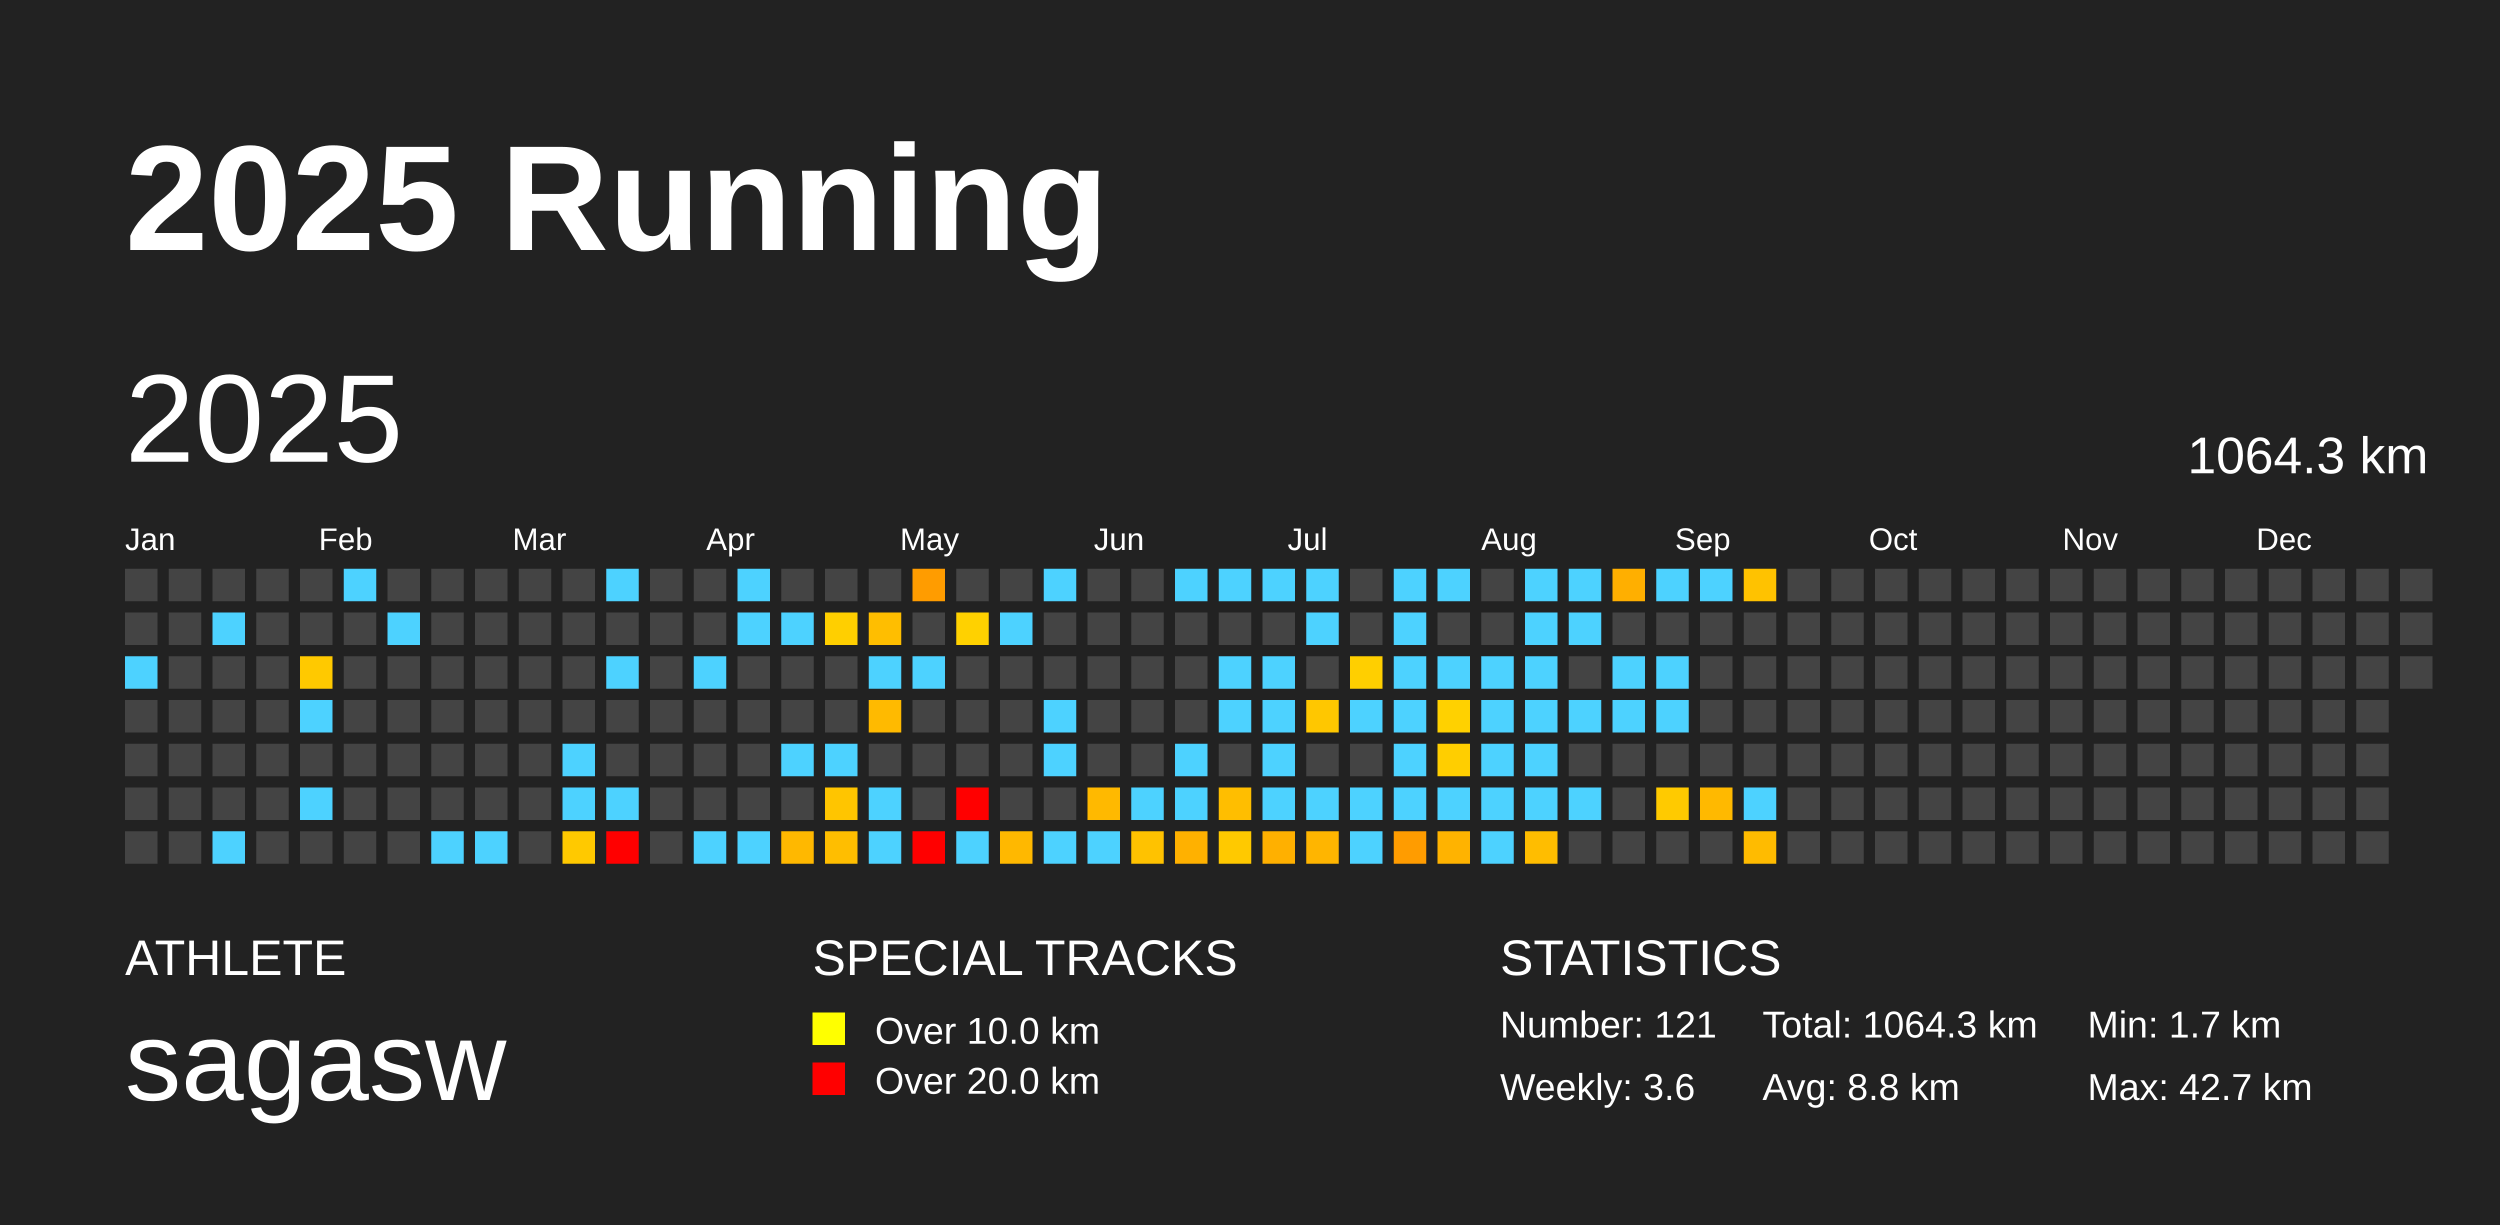
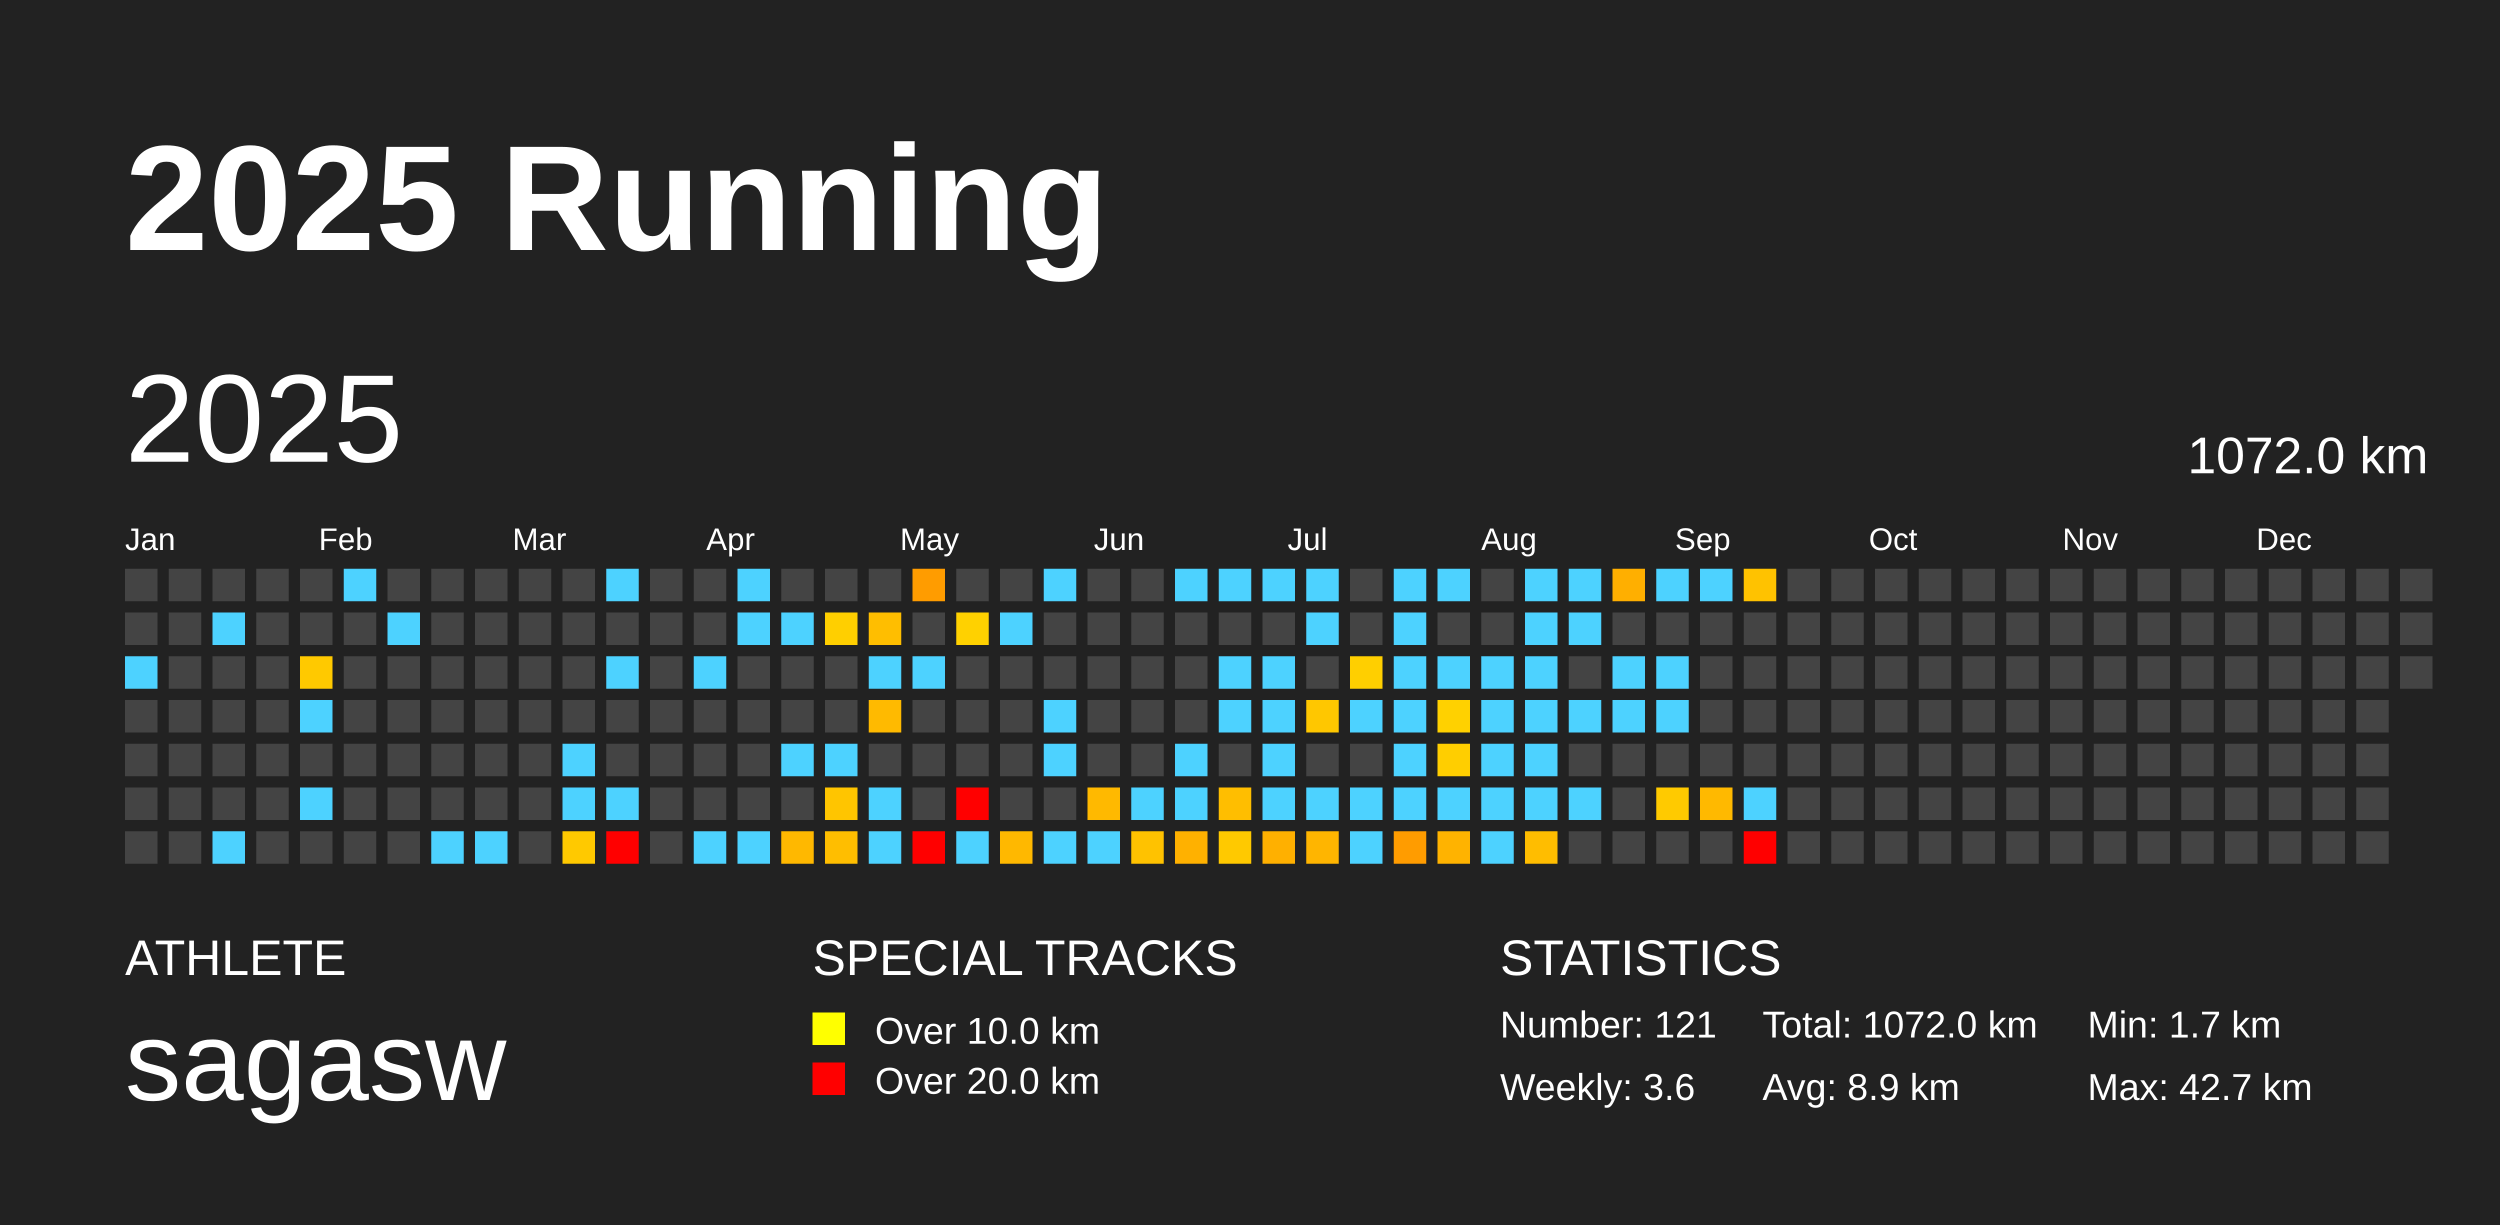
<svg xmlns="http://www.w3.org/2000/svg" baseProfile="full" height="98mm" version="1.1" viewBox="0,0,200,98" width="200mm">
  <defs />
  <rect fill="#222222" height="98" width="200" x="0" y="0" />
  <text fill="#FFFFFF" style="font-size:12px; font-family:Arial; font-weight:bold;" x="10" y="20">2025 Running</text>
  <text fill="#FFFFFF" style="font-size:4px; font-family:Arial" x="10" y="78">ATHLETE</text>
  <text fill="#FFFFFF" style="font-size:9px; font-family:Arial" x="10" y="88">sagasw</text>
  <text fill="#FFFFFF" style="font-size:4px; font-family:Arial" x="65" y="78">SPECIAL TRACKS</text>
  <rect fill="yellow" height="2.6" width="2.6" x="65" y="81" />
  <text fill="#FFFFFF" style="font-size:3px; font-family:Arial" x="70" y="83.5">Over 10.0 km</text>
  <rect fill="red" height="2.6" width="2.6" x="65" y="85" />
  <text fill="#FFFFFF" style="font-size:3px; font-family:Arial" x="70" y="87.5">Over 20.0 km</text>
  <text fill="#FFFFFF" style="font-size:4px; font-family:Arial" x="120" y="78">STATISTICS</text>
  <text fill="#FFFFFF" style="font-size:3px; font-family:Arial" x="120" y="83">Number: 121</text>
  <text fill="#FFFFFF" style="font-size:3px; font-family:Arial" x="120" y="88">Weekly: 3.6</text>
-   <text fill="#FFFFFF" style="font-size:3px; font-family:Arial" x="141" y="83">Total: 1064.3 km</text>
-   <text fill="#FFFFFF" style="font-size:3px; font-family:Arial" x="141" y="88">Avg: 8.8 km</text>
+   <text fill="#FFFFFF" style="font-size:3px; font-family:Arial" x="141" y="83">Total: 1072.0 km</text>
+   <text fill="#FFFFFF" style="font-size:3px; font-family:Arial" x="141" y="88">Avg: 8.9 km</text>
  <text fill="#FFFFFF" style="font-size:3px; font-family:Arial" x="167" y="83">Min: 1.7 km</text>
  <text fill="#FFFFFF" style="font-size:3px; font-family:Arial" x="167" y="88">Max: 42.7 km</text>
  <text dominant-baseline="hanging" fill="#FFFFFF" style="font-size:10.0px; font-family:Arial;" x="10" y="30">2025</text>
-   <text dominant-baseline="hanging" fill="#FFFFFF" style="font-size:4.125px; font-family:Arial;" x="175" y="35">1064.3 km</text>
+   <text dominant-baseline="hanging" fill="#FFFFFF" style="font-size:4.125px; font-family:Arial;" x="175" y="35">1072.0 km</text>
  <text fill="#FFFFFF" style="font-size:2.5px; font-family:Arial" x="10.0" y="44">Jan</text>
  <text fill="#FFFFFF" style="font-size:2.5px; font-family:Arial" x="25.5" y="44">Feb</text>
  <text fill="#FFFFFF" style="font-size:2.5px; font-family:Arial" x="41.0" y="44">Mar</text>
  <text fill="#FFFFFF" style="font-size:2.5px; font-family:Arial" x="56.5" y="44">Apr</text>
  <text fill="#FFFFFF" style="font-size:2.5px; font-family:Arial" x="72.0" y="44">May</text>
  <text fill="#FFFFFF" style="font-size:2.5px; font-family:Arial" x="87.5" y="44">Jun</text>
  <text fill="#FFFFFF" style="font-size:2.5px; font-family:Arial" x="103.0" y="44">Jul</text>
  <text fill="#FFFFFF" style="font-size:2.5px; font-family:Arial" x="118.5" y="44">Aug</text>
  <text fill="#FFFFFF" style="font-size:2.5px; font-family:Arial" x="134.0" y="44">Sep</text>
  <text fill="#FFFFFF" style="font-size:2.5px; font-family:Arial" x="149.5" y="44">Oct</text>
  <text fill="#FFFFFF" style="font-size:2.5px; font-family:Arial" x="165.0" y="44">Nov</text>
  <text fill="#FFFFFF" style="font-size:2.5px; font-family:Arial" x="180.5" y="44">Dec</text>
  <rect fill="#444444" height="2.6" width="2.6" x="10.0" y="45.5" />
  <rect fill="#444444" height="2.6" width="2.6" x="10.0" y="49.0" />
  <rect fill="#4dd2ff" height="2.6" width="2.6" x="10.0" y="52.5" />
  <rect fill="#444444" height="2.6" width="2.6" x="10.0" y="56.0" />
  <rect fill="#444444" height="2.6" width="2.6" x="10.0" y="59.5" />
  <rect fill="#444444" height="2.6" width="2.6" x="10.0" y="63.0" />
  <rect fill="#444444" height="2.6" width="2.6" x="10.0" y="66.5" />
  <rect fill="#444444" height="2.6" width="2.6" x="13.5" y="45.5" />
  <rect fill="#444444" height="2.6" width="2.6" x="13.5" y="49.0" />
  <rect fill="#444444" height="2.6" width="2.6" x="13.5" y="52.5" />
  <rect fill="#444444" height="2.6" width="2.6" x="13.5" y="56.0" />
  <rect fill="#444444" height="2.6" width="2.6" x="13.5" y="59.5" />
  <rect fill="#444444" height="2.6" width="2.6" x="13.5" y="63.0" />
  <rect fill="#444444" height="2.6" width="2.6" x="13.5" y="66.5" />
  <rect fill="#444444" height="2.6" width="2.6" x="17.0" y="45.5" />
  <rect fill="#4dd2ff" height="2.6" width="2.6" x="17.0" y="49.0" />
  <rect fill="#444444" height="2.6" width="2.6" x="17.0" y="52.5" />
  <rect fill="#444444" height="2.6" width="2.6" x="17.0" y="56.0" />
  <rect fill="#444444" height="2.6" width="2.6" x="17.0" y="59.5" />
  <rect fill="#444444" height="2.6" width="2.6" x="17.0" y="63.0" />
  <rect fill="#4dd2ff" height="2.6" width="2.6" x="17.0" y="66.5" />
  <rect fill="#444444" height="2.6" width="2.6" x="20.5" y="45.5" />
  <rect fill="#444444" height="2.6" width="2.6" x="20.5" y="49.0" />
  <rect fill="#444444" height="2.6" width="2.6" x="20.5" y="52.5" />
  <rect fill="#444444" height="2.6" width="2.6" x="20.5" y="56.0" />
  <rect fill="#444444" height="2.6" width="2.6" x="20.5" y="59.5" />
  <rect fill="#444444" height="2.6" width="2.6" x="20.5" y="63.0" />
  <rect fill="#444444" height="2.6" width="2.6" x="20.5" y="66.5" />
  <rect fill="#444444" height="2.6" width="2.6" x="24.0" y="45.5" />
  <rect fill="#444444" height="2.6" width="2.6" x="24.0" y="49.0" />
  <rect fill="#ffc900" height="2.6" width="2.6" x="24.0" y="52.5" />
  <rect fill="#4dd2ff" height="2.6" width="2.6" x="24.0" y="56.0" />
  <rect fill="#444444" height="2.6" width="2.6" x="24.0" y="59.5" />
  <rect fill="#4dd2ff" height="2.6" width="2.6" x="24.0" y="63.0" />
  <rect fill="#444444" height="2.6" width="2.6" x="24.0" y="66.5" />
  <rect fill="#4dd2ff" height="2.6" width="2.6" x="27.5" y="45.5" />
  <rect fill="#444444" height="2.6" width="2.6" x="27.5" y="49.0" />
  <rect fill="#444444" height="2.6" width="2.6" x="27.5" y="52.5" />
  <rect fill="#444444" height="2.6" width="2.6" x="27.5" y="56.0" />
  <rect fill="#444444" height="2.6" width="2.6" x="27.5" y="59.5" />
  <rect fill="#444444" height="2.6" width="2.6" x="27.5" y="63.0" />
  <rect fill="#444444" height="2.6" width="2.6" x="27.5" y="66.5" />
  <rect fill="#444444" height="2.6" width="2.6" x="31.0" y="45.5" />
  <rect fill="#4dd2ff" height="2.6" width="2.6" x="31.0" y="49.0" />
  <rect fill="#444444" height="2.6" width="2.6" x="31.0" y="52.5" />
  <rect fill="#444444" height="2.6" width="2.6" x="31.0" y="56.0" />
  <rect fill="#444444" height="2.6" width="2.6" x="31.0" y="59.5" />
  <rect fill="#444444" height="2.6" width="2.6" x="31.0" y="63.0" />
  <rect fill="#444444" height="2.6" width="2.6" x="31.0" y="66.5" />
  <rect fill="#444444" height="2.6" width="2.6" x="34.5" y="45.5" />
  <rect fill="#444444" height="2.6" width="2.6" x="34.5" y="49.0" />
  <rect fill="#444444" height="2.6" width="2.6" x="34.5" y="52.5" />
  <rect fill="#444444" height="2.6" width="2.6" x="34.5" y="56.0" />
  <rect fill="#444444" height="2.6" width="2.6" x="34.5" y="59.5" />
  <rect fill="#444444" height="2.6" width="2.6" x="34.5" y="63.0" />
  <rect fill="#4dd2ff" height="2.6" width="2.6" x="34.5" y="66.5" />
  <rect fill="#444444" height="2.6" width="2.6" x="38.0" y="45.5" />
  <rect fill="#444444" height="2.6" width="2.6" x="38.0" y="49.0" />
  <rect fill="#444444" height="2.6" width="2.6" x="38.0" y="52.5" />
  <rect fill="#444444" height="2.6" width="2.6" x="38.0" y="56.0" />
  <rect fill="#444444" height="2.6" width="2.6" x="38.0" y="59.5" />
  <rect fill="#444444" height="2.6" width="2.6" x="38.0" y="63.0" />
  <rect fill="#4dd2ff" height="2.6" width="2.6" x="38.0" y="66.5" />
  <rect fill="#444444" height="2.6" width="2.6" x="41.5" y="45.5" />
  <rect fill="#444444" height="2.6" width="2.6" x="41.5" y="49.0" />
  <rect fill="#444444" height="2.6" width="2.6" x="41.5" y="52.5" />
  <rect fill="#444444" height="2.6" width="2.6" x="41.5" y="56.0" />
  <rect fill="#444444" height="2.6" width="2.6" x="41.5" y="59.5" />
  <rect fill="#444444" height="2.6" width="2.6" x="41.5" y="63.0" />
  <rect fill="#444444" height="2.6" width="2.6" x="41.5" y="66.5" />
  <rect fill="#444444" height="2.6" width="2.6" x="45.0" y="45.5" />
  <rect fill="#444444" height="2.6" width="2.6" x="45.0" y="49.0" />
  <rect fill="#444444" height="2.6" width="2.6" x="45.0" y="52.5" />
  <rect fill="#444444" height="2.6" width="2.6" x="45.0" y="56.0" />
  <rect fill="#4dd2ff" height="2.6" width="2.6" x="45.0" y="59.5" />
  <rect fill="#4dd2ff" height="2.6" width="2.6" x="45.0" y="63.0" />
  <rect fill="#ffc900" height="2.6" width="2.6" x="45.0" y="66.5" />
  <rect fill="#4dd2ff" height="2.6" width="2.6" x="48.5" y="45.5" />
  <rect fill="#444444" height="2.6" width="2.6" x="48.5" y="49.0" />
  <rect fill="#4dd2ff" height="2.6" width="2.6" x="48.5" y="52.5" />
  <rect fill="#444444" height="2.6" width="2.6" x="48.5" y="56.0" />
  <rect fill="#444444" height="2.6" width="2.6" x="48.5" y="59.5" />
  <rect fill="#4dd2ff" height="2.6" width="2.6" x="48.5" y="63.0" />
  <rect fill="red" height="2.6" width="2.6" x="48.5" y="66.5" />
  <rect fill="#444444" height="2.6" width="2.6" x="52.0" y="45.5" />
  <rect fill="#444444" height="2.6" width="2.6" x="52.0" y="49.0" />
  <rect fill="#444444" height="2.6" width="2.6" x="52.0" y="52.5" />
  <rect fill="#444444" height="2.6" width="2.6" x="52.0" y="56.0" />
  <rect fill="#444444" height="2.6" width="2.6" x="52.0" y="59.5" />
  <rect fill="#444444" height="2.6" width="2.6" x="52.0" y="63.0" />
  <rect fill="#444444" height="2.6" width="2.6" x="52.0" y="66.5" />
  <rect fill="#444444" height="2.6" width="2.6" x="55.5" y="45.5" />
  <rect fill="#444444" height="2.6" width="2.6" x="55.5" y="49.0" />
  <rect fill="#4dd2ff" height="2.6" width="2.6" x="55.5" y="52.5" />
  <rect fill="#444444" height="2.6" width="2.6" x="55.5" y="56.0" />
  <rect fill="#444444" height="2.6" width="2.6" x="55.5" y="59.5" />
  <rect fill="#444444" height="2.6" width="2.6" x="55.5" y="63.0" />
  <rect fill="#4dd2ff" height="2.6" width="2.6" x="55.5" y="66.5" />
  <rect fill="#4dd2ff" height="2.6" width="2.6" x="59.0" y="45.5" />
  <rect fill="#4dd2ff" height="2.6" width="2.6" x="59.0" y="49.0" />
  <rect fill="#444444" height="2.6" width="2.6" x="59.0" y="52.5" />
  <rect fill="#444444" height="2.6" width="2.6" x="59.0" y="56.0" />
  <rect fill="#444444" height="2.6" width="2.6" x="59.0" y="59.5" />
  <rect fill="#444444" height="2.6" width="2.6" x="59.0" y="63.0" />
  <rect fill="#4dd2ff" height="2.6" width="2.6" x="59.0" y="66.5" />
  <rect fill="#444444" height="2.6" width="2.6" x="62.5" y="45.5" />
  <rect fill="#4dd2ff" height="2.6" width="2.6" x="62.5" y="49.0" />
  <rect fill="#444444" height="2.6" width="2.6" x="62.5" y="52.5" />
  <rect fill="#444444" height="2.6" width="2.6" x="62.5" y="56.0" />
  <rect fill="#4dd2ff" height="2.6" width="2.6" x="62.5" y="59.5" />
  <rect fill="#444444" height="2.6" width="2.6" x="62.5" y="63.0" />
  <rect fill="#ffb800" height="2.6" width="2.6" x="62.5" y="66.5" />
  <rect fill="#444444" height="2.6" width="2.6" x="66.0" y="45.5" />
  <rect fill="#ffcf00" height="2.6" width="2.6" x="66.0" y="49.0" />
  <rect fill="#444444" height="2.6" width="2.6" x="66.0" y="52.5" />
  <rect fill="#444444" height="2.6" width="2.6" x="66.0" y="56.0" />
  <rect fill="#4dd2ff" height="2.6" width="2.6" x="66.0" y="59.5" />
  <rect fill="#ffc500" height="2.6" width="2.6" x="66.0" y="63.0" />
  <rect fill="#ffbe00" height="2.6" width="2.6" x="66.0" y="66.5" />
  <rect fill="#444444" height="2.6" width="2.6" x="69.5" y="45.5" />
  <rect fill="#ffbe00" height="2.6" width="2.6" x="69.5" y="49.0" />
  <rect fill="#4dd2ff" height="2.6" width="2.6" x="69.5" y="52.5" />
  <rect fill="#ffba00" height="2.6" width="2.6" x="69.5" y="56.0" />
  <rect fill="#444444" height="2.6" width="2.6" x="69.5" y="59.5" />
  <rect fill="#4dd2ff" height="2.6" width="2.6" x="69.5" y="63.0" />
  <rect fill="#4dd2ff" height="2.6" width="2.6" x="69.5" y="66.5" />
  <rect fill="#ff9c00" height="2.6" width="2.6" x="73.0" y="45.5" />
  <rect fill="#444444" height="2.6" width="2.6" x="73.0" y="49.0" />
  <rect fill="#4dd2ff" height="2.6" width="2.6" x="73.0" y="52.5" />
  <rect fill="#444444" height="2.6" width="2.6" x="73.0" y="56.0" />
  <rect fill="#444444" height="2.6" width="2.6" x="73.0" y="59.5" />
  <rect fill="#444444" height="2.6" width="2.6" x="73.0" y="63.0" />
  <rect fill="red" height="2.6" width="2.6" x="73.0" y="66.5" />
  <rect fill="#444444" height="2.6" width="2.6" x="76.5" y="45.5" />
  <rect fill="#ffd100" height="2.6" width="2.6" x="76.5" y="49.0" />
  <rect fill="#444444" height="2.6" width="2.6" x="76.5" y="52.5" />
  <rect fill="#444444" height="2.6" width="2.6" x="76.5" y="56.0" />
  <rect fill="#444444" height="2.6" width="2.6" x="76.5" y="59.5" />
  <rect fill="red" height="2.6" width="2.6" x="76.5" y="63.0" />
  <rect fill="#4dd2ff" height="2.6" width="2.6" x="76.5" y="66.5" />
  <rect fill="#444444" height="2.6" width="2.6" x="80.0" y="45.5" />
  <rect fill="#4dd2ff" height="2.6" width="2.6" x="80.0" y="49.0" />
  <rect fill="#444444" height="2.6" width="2.6" x="80.0" y="52.5" />
  <rect fill="#444444" height="2.6" width="2.6" x="80.0" y="56.0" />
  <rect fill="#444444" height="2.6" width="2.6" x="80.0" y="59.5" />
  <rect fill="#444444" height="2.6" width="2.6" x="80.0" y="63.0" />
  <rect fill="#ffb800" height="2.6" width="2.6" x="80.0" y="66.5" />
  <rect fill="#4dd2ff" height="2.6" width="2.6" x="83.5" y="45.5" />
  <rect fill="#444444" height="2.6" width="2.6" x="83.5" y="49.0" />
  <rect fill="#444444" height="2.6" width="2.6" x="83.5" y="52.5" />
  <rect fill="#4dd2ff" height="2.6" width="2.6" x="83.5" y="56.0" />
  <rect fill="#4dd2ff" height="2.6" width="2.6" x="83.5" y="59.5" />
  <rect fill="#444444" height="2.6" width="2.6" x="83.5" y="63.0" />
  <rect fill="#4dd2ff" height="2.6" width="2.6" x="83.5" y="66.5" />
  <rect fill="#444444" height="2.6" width="2.6" x="87.0" y="45.5" />
  <rect fill="#444444" height="2.6" width="2.6" x="87.0" y="49.0" />
  <rect fill="#444444" height="2.6" width="2.6" x="87.0" y="52.5" />
  <rect fill="#444444" height="2.6" width="2.6" x="87.0" y="56.0" />
  <rect fill="#444444" height="2.6" width="2.6" x="87.0" y="59.5" />
  <rect fill="#ffb900" height="2.6" width="2.6" x="87.0" y="63.0" />
  <rect fill="#4dd2ff" height="2.6" width="2.6" x="87.0" y="66.5" />
  <rect fill="#444444" height="2.6" width="2.6" x="90.5" y="45.5" />
  <rect fill="#444444" height="2.6" width="2.6" x="90.5" y="49.0" />
  <rect fill="#444444" height="2.6" width="2.6" x="90.5" y="52.5" />
  <rect fill="#444444" height="2.6" width="2.6" x="90.5" y="56.0" />
  <rect fill="#444444" height="2.6" width="2.6" x="90.5" y="59.5" />
  <rect fill="#4dd2ff" height="2.6" width="2.6" x="90.5" y="63.0" />
  <rect fill="#ffc200" height="2.6" width="2.6" x="90.5" y="66.5" />
  <rect fill="#4dd2ff" height="2.6" width="2.6" x="94.0" y="45.5" />
  <rect fill="#444444" height="2.6" width="2.6" x="94.0" y="49.0" />
  <rect fill="#444444" height="2.6" width="2.6" x="94.0" y="52.5" />
  <rect fill="#444444" height="2.6" width="2.6" x="94.0" y="56.0" />
  <rect fill="#4dd2ff" height="2.6" width="2.6" x="94.0" y="59.5" />
  <rect fill="#4dd2ff" height="2.6" width="2.6" x="94.0" y="63.0" />
  <rect fill="#ffb100" height="2.6" width="2.6" x="94.0" y="66.5" />
  <rect fill="#4dd2ff" height="2.6" width="2.6" x="97.5" y="45.5" />
  <rect fill="#444444" height="2.6" width="2.6" x="97.5" y="49.0" />
  <rect fill="#4dd2ff" height="2.6" width="2.6" x="97.5" y="52.5" />
  <rect fill="#4dd2ff" height="2.6" width="2.6" x="97.5" y="56.0" />
  <rect fill="#444444" height="2.6" width="2.6" x="97.5" y="59.5" />
  <rect fill="#ffbe00" height="2.6" width="2.6" x="97.5" y="63.0" />
  <rect fill="#ffc900" height="2.6" width="2.6" x="97.5" y="66.5" />
  <rect fill="#4dd2ff" height="2.6" width="2.6" x="101.0" y="45.5" />
  <rect fill="#444444" height="2.6" width="2.6" x="101.0" y="49.0" />
  <rect fill="#4dd2ff" height="2.6" width="2.6" x="101.0" y="52.5" />
  <rect fill="#4dd2ff" height="2.6" width="2.6" x="101.0" y="56.0" />
  <rect fill="#4dd2ff" height="2.6" width="2.6" x="101.0" y="59.5" />
  <rect fill="#4dd2ff" height="2.6" width="2.6" x="101.0" y="63.0" />
  <rect fill="#ffb000" height="2.6" width="2.6" x="101.0" y="66.5" />
  <rect fill="#4dd2ff" height="2.6" width="2.6" x="104.5" y="45.5" />
  <rect fill="#4dd2ff" height="2.6" width="2.6" x="104.5" y="49.0" />
  <rect fill="#444444" height="2.6" width="2.6" x="104.5" y="52.5" />
  <rect fill="#ffc700" height="2.6" width="2.6" x="104.5" y="56.0" />
  <rect fill="#444444" height="2.6" width="2.6" x="104.5" y="59.5" />
  <rect fill="#4dd2ff" height="2.6" width="2.6" x="104.5" y="63.0" />
  <rect fill="#ffb500" height="2.6" width="2.6" x="104.5" y="66.5" />
  <rect fill="#444444" height="2.6" width="2.6" x="108.0" y="45.5" />
  <rect fill="#444444" height="2.6" width="2.6" x="108.0" y="49.0" />
  <rect fill="#ffcf00" height="2.6" width="2.6" x="108.0" y="52.5" />
  <rect fill="#4dd2ff" height="2.6" width="2.6" x="108.0" y="56.0" />
  <rect fill="#444444" height="2.6" width="2.6" x="108.0" y="59.5" />
  <rect fill="#4dd2ff" height="2.6" width="2.6" x="108.0" y="63.0" />
  <rect fill="#4dd2ff" height="2.6" width="2.6" x="108.0" y="66.5" />
  <rect fill="#4dd2ff" height="2.6" width="2.6" x="111.5" y="45.5" />
  <rect fill="#4dd2ff" height="2.6" width="2.6" x="111.5" y="49.0" />
  <rect fill="#4dd2ff" height="2.6" width="2.6" x="111.5" y="52.5" />
  <rect fill="#4dd2ff" height="2.6" width="2.6" x="111.5" y="56.0" />
  <rect fill="#4dd2ff" height="2.6" width="2.6" x="111.5" y="59.5" />
  <rect fill="#4dd2ff" height="2.6" width="2.6" x="111.5" y="63.0" />
  <rect fill="#ff9c00" height="2.6" width="2.6" x="111.5" y="66.5" />
  <rect fill="#4dd2ff" height="2.6" width="2.6" x="115.0" y="45.5" />
  <rect fill="#444444" height="2.6" width="2.6" x="115.0" y="49.0" />
  <rect fill="#4dd2ff" height="2.6" width="2.6" x="115.0" y="52.5" />
  <rect fill="#ffd100" height="2.6" width="2.6" x="115.0" y="56.0" />
  <rect fill="#ffce00" height="2.6" width="2.6" x="115.0" y="59.5" />
  <rect fill="#4dd2ff" height="2.6" width="2.6" x="115.0" y="63.0" />
  <rect fill="#ffb300" height="2.6" width="2.6" x="115.0" y="66.5" />
  <rect fill="#444444" height="2.6" width="2.6" x="118.5" y="45.5" />
  <rect fill="#444444" height="2.6" width="2.6" x="118.5" y="49.0" />
  <rect fill="#4dd2ff" height="2.6" width="2.6" x="118.5" y="52.5" />
  <rect fill="#4dd2ff" height="2.6" width="2.6" x="118.5" y="56.0" />
  <rect fill="#4dd2ff" height="2.6" width="2.6" x="118.5" y="59.5" />
  <rect fill="#4dd2ff" height="2.6" width="2.6" x="118.5" y="63.0" />
  <rect fill="#4dd2ff" height="2.6" width="2.6" x="118.5" y="66.5" />
  <rect fill="#4dd2ff" height="2.6" width="2.6" x="122.0" y="45.5" />
  <rect fill="#4dd2ff" height="2.6" width="2.6" x="122.0" y="49.0" />
  <rect fill="#4dd2ff" height="2.6" width="2.6" x="122.0" y="52.5" />
  <rect fill="#4dd2ff" height="2.6" width="2.6" x="122.0" y="56.0" />
  <rect fill="#4dd2ff" height="2.6" width="2.6" x="122.0" y="59.5" />
  <rect fill="#4dd2ff" height="2.6" width="2.6" x="122.0" y="63.0" />
  <rect fill="#ffbd00" height="2.6" width="2.6" x="122.0" y="66.5" />
  <rect fill="#4dd2ff" height="2.6" width="2.6" x="125.5" y="45.5" />
  <rect fill="#4dd2ff" height="2.6" width="2.6" x="125.5" y="49.0" />
  <rect fill="#444444" height="2.6" width="2.6" x="125.5" y="52.5" />
  <rect fill="#4dd2ff" height="2.6" width="2.6" x="125.5" y="56.0" />
  <rect fill="#444444" height="2.6" width="2.6" x="125.5" y="59.5" />
  <rect fill="#4dd2ff" height="2.6" width="2.6" x="125.5" y="63.0" />
  <rect fill="#444444" height="2.6" width="2.6" x="125.5" y="66.5" />
  <rect fill="#ffaf00" height="2.6" width="2.6" x="129.0" y="45.5" />
  <rect fill="#444444" height="2.6" width="2.6" x="129.0" y="49.0" />
  <rect fill="#4dd2ff" height="2.6" width="2.6" x="129.0" y="52.5" />
  <rect fill="#4dd2ff" height="2.6" width="2.6" x="129.0" y="56.0" />
  <rect fill="#444444" height="2.6" width="2.6" x="129.0" y="59.5" />
  <rect fill="#444444" height="2.6" width="2.6" x="129.0" y="63.0" />
  <rect fill="#444444" height="2.6" width="2.6" x="129.0" y="66.5" />
  <rect fill="#4dd2ff" height="2.6" width="2.6" x="132.5" y="45.5" />
  <rect fill="#444444" height="2.6" width="2.6" x="132.5" y="49.0" />
  <rect fill="#4dd2ff" height="2.6" width="2.6" x="132.5" y="52.5" />
  <rect fill="#4dd2ff" height="2.6" width="2.6" x="132.5" y="56.0" />
  <rect fill="#444444" height="2.6" width="2.6" x="132.5" y="59.5" />
  <rect fill="#ffca00" height="2.6" width="2.6" x="132.5" y="63.0" />
  <rect fill="#444444" height="2.6" width="2.6" x="132.5" y="66.5" />
  <rect fill="#4dd2ff" height="2.6" width="2.6" x="136.0" y="45.5" />
  <rect fill="#444444" height="2.6" width="2.6" x="136.0" y="49.0" />
  <rect fill="#444444" height="2.6" width="2.6" x="136.0" y="52.5" />
  <rect fill="#444444" height="2.6" width="2.6" x="136.0" y="56.0" />
  <rect fill="#444444" height="2.6" width="2.6" x="136.0" y="59.5" />
  <rect fill="#ffb900" height="2.6" width="2.6" x="136.0" y="63.0" />
  <rect fill="#444444" height="2.6" width="2.6" x="136.0" y="66.5" />
  <rect fill="#ffc200" height="2.6" width="2.6" x="139.5" y="45.5" />
  <rect fill="#444444" height="2.6" width="2.6" x="139.5" y="49.0" />
  <rect fill="#444444" height="2.6" width="2.6" x="139.5" y="52.5" />
  <rect fill="#444444" height="2.6" width="2.6" x="139.5" y="56.0" />
  <rect fill="#444444" height="2.6" width="2.6" x="139.5" y="59.5" />
  <rect fill="#4dd2ff" height="2.6" width="2.6" x="139.5" y="63.0" />
-   <rect fill="#ffbb00" height="2.6" width="2.6" x="139.5" y="66.5" />
+   <rect fill="red" height="2.6" width="2.6" x="139.5" y="66.5" />
  <rect fill="#444444" height="2.6" width="2.6" x="143.0" y="45.5" />
  <rect fill="#444444" height="2.6" width="2.6" x="143.0" y="49.0" />
  <rect fill="#444444" height="2.6" width="2.6" x="143.0" y="52.5" />
  <rect fill="#444444" height="2.6" width="2.6" x="143.0" y="56.0" />
  <rect fill="#444444" height="2.6" width="2.6" x="143.0" y="59.5" />
  <rect fill="#444444" height="2.6" width="2.6" x="143.0" y="63.0" />
  <rect fill="#444444" height="2.6" width="2.6" x="143.0" y="66.5" />
  <rect fill="#444444" height="2.6" width="2.6" x="146.5" y="45.5" />
  <rect fill="#444444" height="2.6" width="2.6" x="146.5" y="49.0" />
  <rect fill="#444444" height="2.6" width="2.6" x="146.5" y="52.5" />
  <rect fill="#444444" height="2.6" width="2.6" x="146.5" y="56.0" />
  <rect fill="#444444" height="2.6" width="2.6" x="146.5" y="59.5" />
  <rect fill="#444444" height="2.6" width="2.6" x="146.5" y="63.0" />
  <rect fill="#444444" height="2.6" width="2.6" x="146.5" y="66.5" />
  <rect fill="#444444" height="2.6" width="2.6" x="150.0" y="45.5" />
  <rect fill="#444444" height="2.6" width="2.6" x="150.0" y="49.0" />
  <rect fill="#444444" height="2.6" width="2.6" x="150.0" y="52.5" />
  <rect fill="#444444" height="2.6" width="2.6" x="150.0" y="56.0" />
  <rect fill="#444444" height="2.6" width="2.6" x="150.0" y="59.5" />
  <rect fill="#444444" height="2.6" width="2.6" x="150.0" y="63.0" />
  <rect fill="#444444" height="2.6" width="2.6" x="150.0" y="66.5" />
  <rect fill="#444444" height="2.6" width="2.6" x="153.5" y="45.5" />
  <rect fill="#444444" height="2.6" width="2.6" x="153.5" y="49.0" />
  <rect fill="#444444" height="2.6" width="2.6" x="153.5" y="52.5" />
  <rect fill="#444444" height="2.6" width="2.6" x="153.5" y="56.0" />
  <rect fill="#444444" height="2.6" width="2.6" x="153.5" y="59.5" />
  <rect fill="#444444" height="2.6" width="2.6" x="153.5" y="63.0" />
  <rect fill="#444444" height="2.6" width="2.6" x="153.5" y="66.5" />
  <rect fill="#444444" height="2.6" width="2.6" x="157.0" y="45.5" />
  <rect fill="#444444" height="2.6" width="2.6" x="157.0" y="49.0" />
  <rect fill="#444444" height="2.6" width="2.6" x="157.0" y="52.5" />
  <rect fill="#444444" height="2.6" width="2.6" x="157.0" y="56.0" />
  <rect fill="#444444" height="2.6" width="2.6" x="157.0" y="59.5" />
  <rect fill="#444444" height="2.6" width="2.6" x="157.0" y="63.0" />
  <rect fill="#444444" height="2.6" width="2.6" x="157.0" y="66.5" />
  <rect fill="#444444" height="2.6" width="2.6" x="160.5" y="45.5" />
  <rect fill="#444444" height="2.6" width="2.6" x="160.5" y="49.0" />
  <rect fill="#444444" height="2.6" width="2.6" x="160.5" y="52.5" />
  <rect fill="#444444" height="2.6" width="2.6" x="160.5" y="56.0" />
  <rect fill="#444444" height="2.6" width="2.6" x="160.5" y="59.5" />
  <rect fill="#444444" height="2.6" width="2.6" x="160.5" y="63.0" />
  <rect fill="#444444" height="2.6" width="2.6" x="160.5" y="66.5" />
  <rect fill="#444444" height="2.6" width="2.6" x="164.0" y="45.5" />
  <rect fill="#444444" height="2.6" width="2.6" x="164.0" y="49.0" />
  <rect fill="#444444" height="2.6" width="2.6" x="164.0" y="52.5" />
  <rect fill="#444444" height="2.6" width="2.6" x="164.0" y="56.0" />
  <rect fill="#444444" height="2.6" width="2.6" x="164.0" y="59.5" />
  <rect fill="#444444" height="2.6" width="2.6" x="164.0" y="63.0" />
  <rect fill="#444444" height="2.6" width="2.6" x="164.0" y="66.5" />
  <rect fill="#444444" height="2.6" width="2.6" x="167.5" y="45.5" />
  <rect fill="#444444" height="2.6" width="2.6" x="167.5" y="49.0" />
  <rect fill="#444444" height="2.6" width="2.6" x="167.5" y="52.5" />
  <rect fill="#444444" height="2.6" width="2.6" x="167.5" y="56.0" />
  <rect fill="#444444" height="2.6" width="2.6" x="167.5" y="59.5" />
  <rect fill="#444444" height="2.6" width="2.6" x="167.5" y="63.0" />
  <rect fill="#444444" height="2.6" width="2.6" x="167.5" y="66.5" />
  <rect fill="#444444" height="2.6" width="2.6" x="171.0" y="45.5" />
  <rect fill="#444444" height="2.6" width="2.6" x="171.0" y="49.0" />
  <rect fill="#444444" height="2.6" width="2.6" x="171.0" y="52.5" />
  <rect fill="#444444" height="2.6" width="2.6" x="171.0" y="56.0" />
  <rect fill="#444444" height="2.6" width="2.6" x="171.0" y="59.5" />
  <rect fill="#444444" height="2.6" width="2.6" x="171.0" y="63.0" />
  <rect fill="#444444" height="2.6" width="2.6" x="171.0" y="66.5" />
  <rect fill="#444444" height="2.6" width="2.6" x="174.5" y="45.5" />
  <rect fill="#444444" height="2.6" width="2.6" x="174.5" y="49.0" />
  <rect fill="#444444" height="2.6" width="2.6" x="174.5" y="52.5" />
  <rect fill="#444444" height="2.6" width="2.6" x="174.5" y="56.0" />
  <rect fill="#444444" height="2.6" width="2.6" x="174.5" y="59.5" />
  <rect fill="#444444" height="2.6" width="2.6" x="174.5" y="63.0" />
  <rect fill="#444444" height="2.6" width="2.6" x="174.5" y="66.5" />
  <rect fill="#444444" height="2.6" width="2.6" x="178.0" y="45.5" />
  <rect fill="#444444" height="2.6" width="2.6" x="178.0" y="49.0" />
  <rect fill="#444444" height="2.6" width="2.6" x="178.0" y="52.5" />
  <rect fill="#444444" height="2.6" width="2.6" x="178.0" y="56.0" />
  <rect fill="#444444" height="2.6" width="2.6" x="178.0" y="59.5" />
  <rect fill="#444444" height="2.6" width="2.6" x="178.0" y="63.0" />
  <rect fill="#444444" height="2.6" width="2.6" x="178.0" y="66.5" />
  <rect fill="#444444" height="2.6" width="2.6" x="181.5" y="45.5" />
  <rect fill="#444444" height="2.6" width="2.6" x="181.5" y="49.0" />
  <rect fill="#444444" height="2.6" width="2.6" x="181.5" y="52.5" />
  <rect fill="#444444" height="2.6" width="2.6" x="181.5" y="56.0" />
  <rect fill="#444444" height="2.6" width="2.6" x="181.5" y="59.5" />
  <rect fill="#444444" height="2.6" width="2.6" x="181.5" y="63.0" />
  <rect fill="#444444" height="2.6" width="2.6" x="181.5" y="66.5" />
  <rect fill="#444444" height="2.6" width="2.6" x="185.0" y="45.5" />
  <rect fill="#444444" height="2.6" width="2.6" x="185.0" y="49.0" />
  <rect fill="#444444" height="2.6" width="2.6" x="185.0" y="52.5" />
  <rect fill="#444444" height="2.6" width="2.6" x="185.0" y="56.0" />
  <rect fill="#444444" height="2.6" width="2.6" x="185.0" y="59.5" />
  <rect fill="#444444" height="2.6" width="2.6" x="185.0" y="63.0" />
  <rect fill="#444444" height="2.6" width="2.6" x="185.0" y="66.5" />
  <rect fill="#444444" height="2.6" width="2.6" x="188.5" y="45.5" />
  <rect fill="#444444" height="2.6" width="2.6" x="188.5" y="49.0" />
  <rect fill="#444444" height="2.6" width="2.6" x="188.5" y="52.5" />
  <rect fill="#444444" height="2.6" width="2.6" x="188.5" y="56.0" />
  <rect fill="#444444" height="2.6" width="2.6" x="188.5" y="59.5" />
  <rect fill="#444444" height="2.6" width="2.6" x="188.5" y="63.0" />
  <rect fill="#444444" height="2.6" width="2.6" x="188.5" y="66.5" />
  <rect fill="#444444" height="2.6" width="2.6" x="192.0" y="45.5" />
  <rect fill="#444444" height="2.6" width="2.6" x="192.0" y="49.0" />
  <rect fill="#444444" height="2.6" width="2.6" x="192.0" y="52.5" />
</svg>
